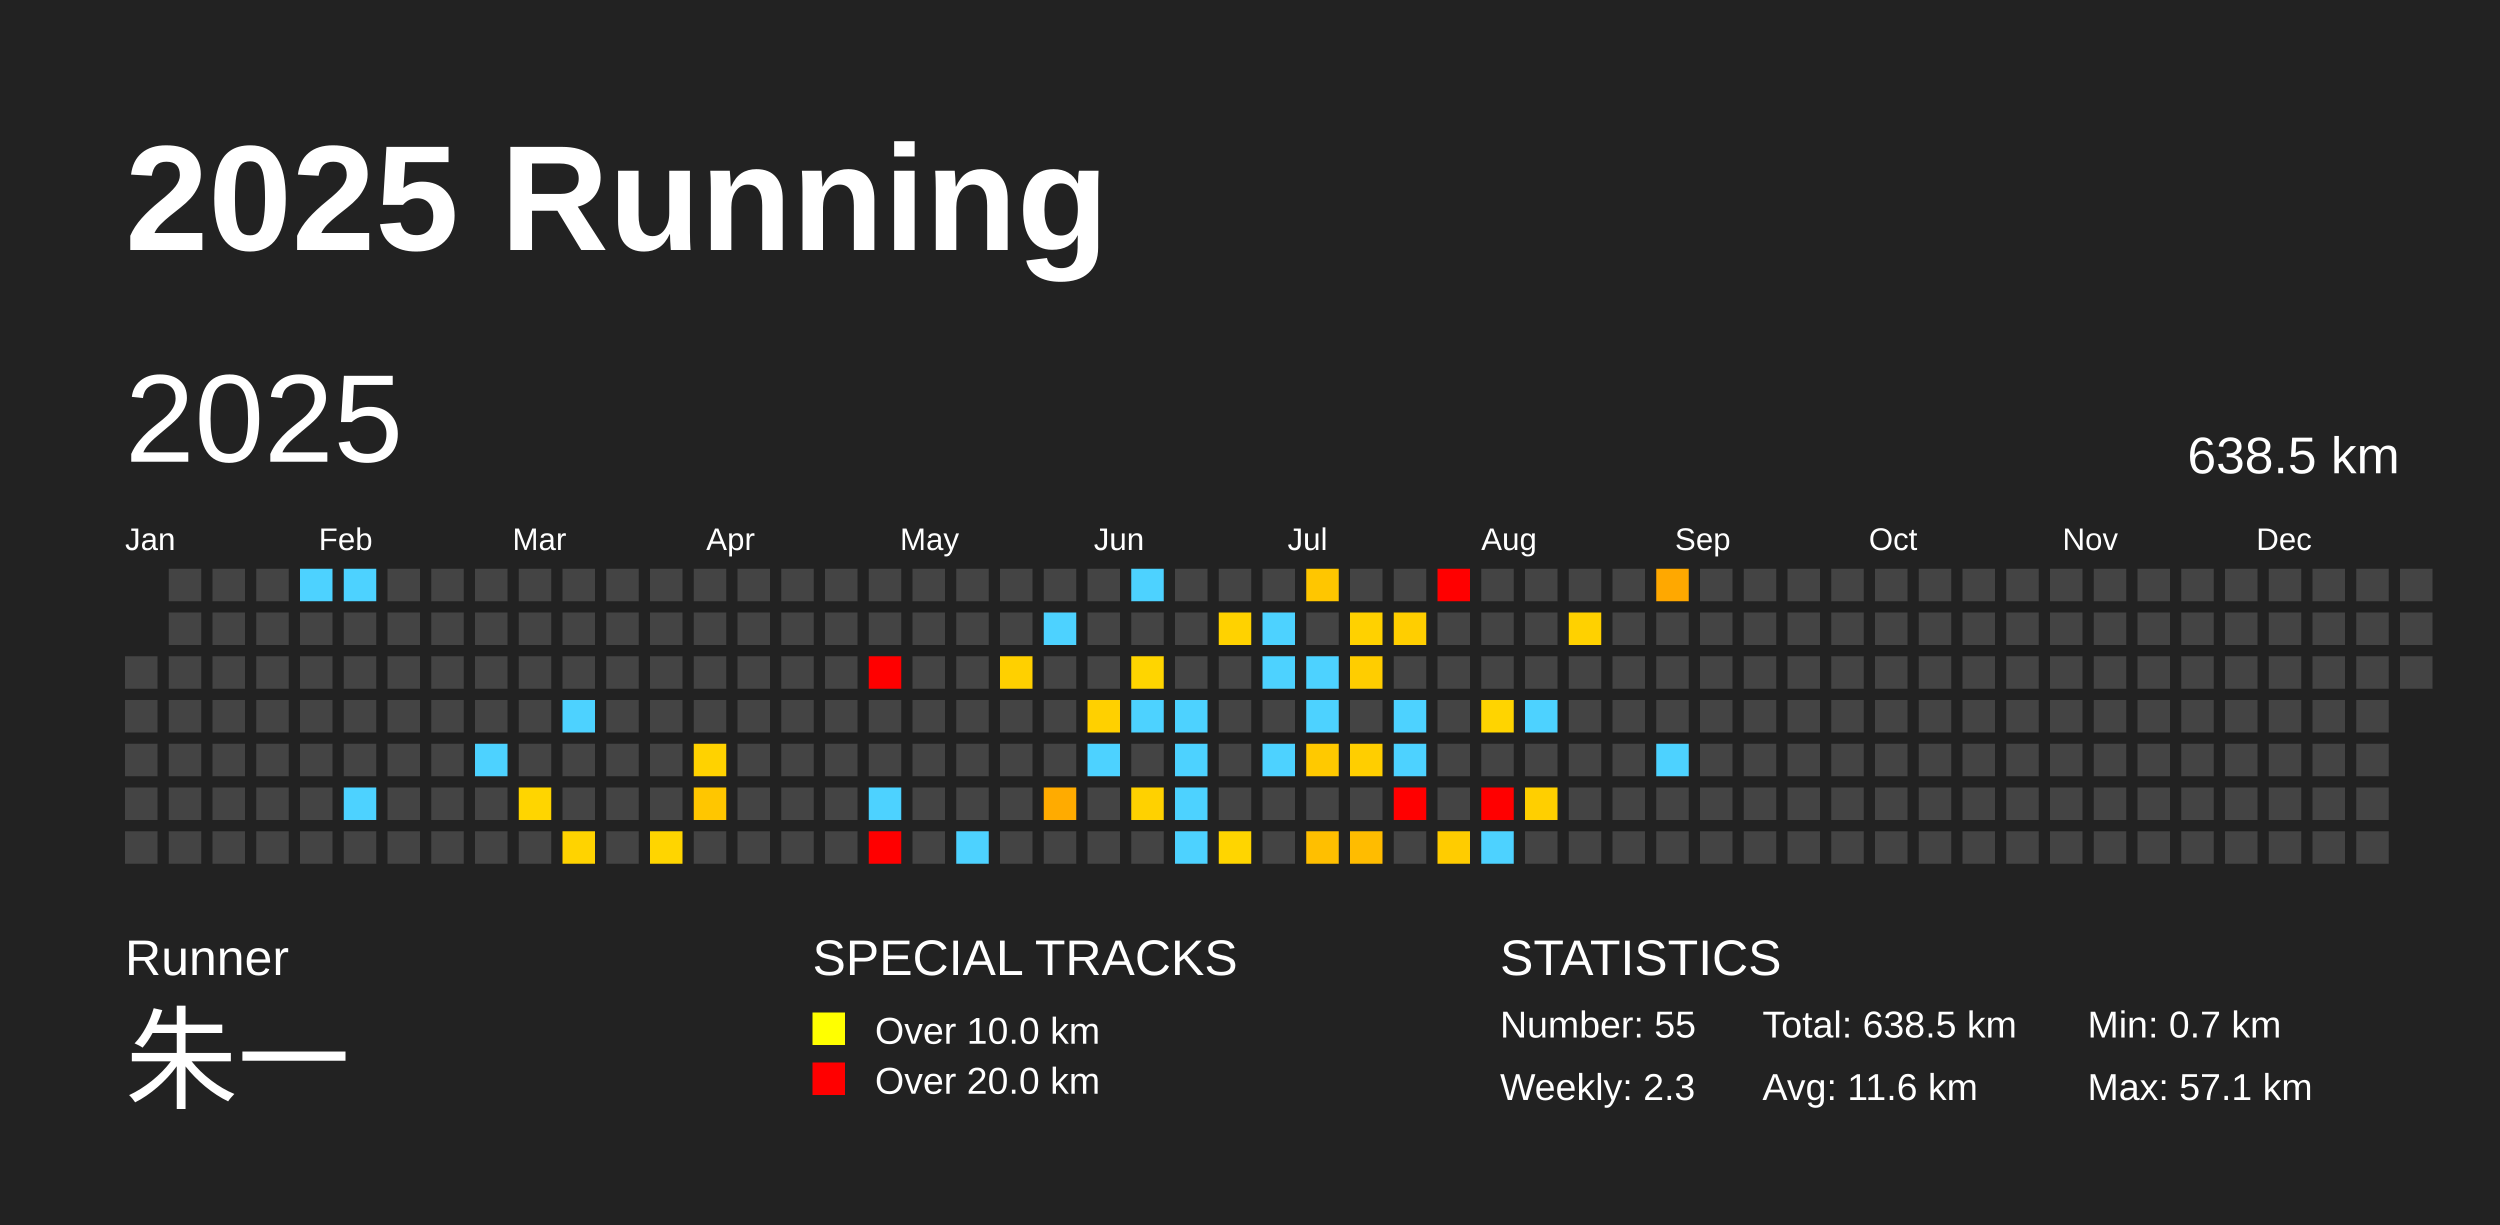
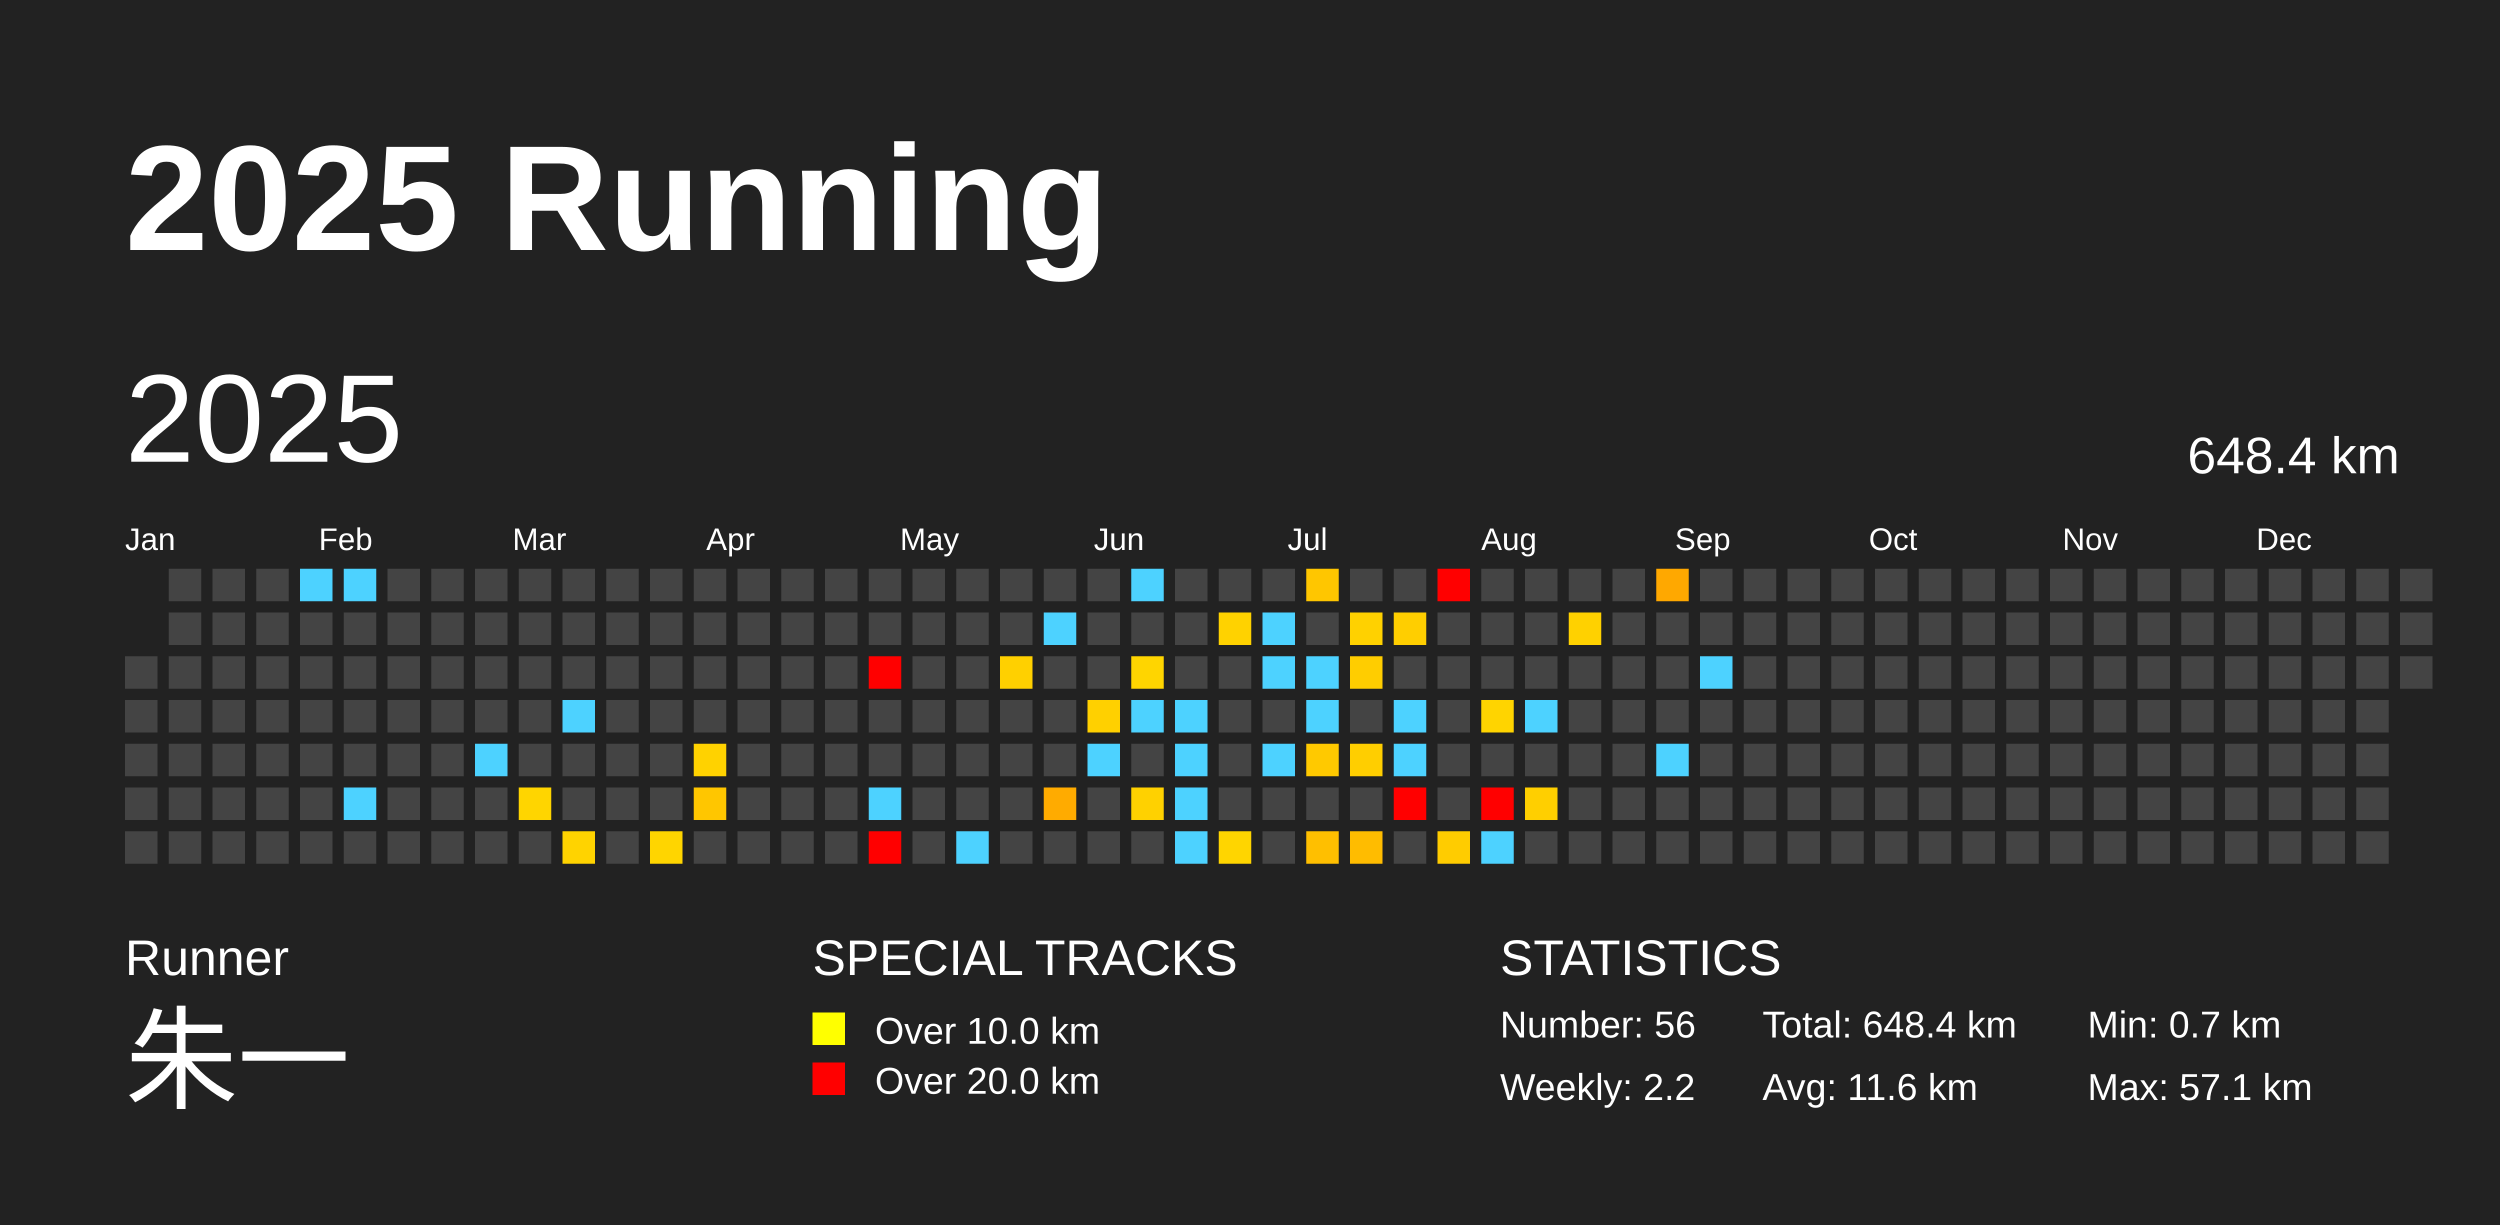
<svg xmlns="http://www.w3.org/2000/svg" baseProfile="full" height="98mm" version="1.1" viewBox="0,0,200,98" width="200mm">
  <defs />
  <rect fill="#222222" height="98" width="200" x="0" y="0" />
  <text fill="#FFFFFF" style="font-size:12px; font-family:Arial; font-weight:bold;" x="10" y="20">2025 Running</text>
  <text fill="#FFFFFF" style="font-size:4px; font-family:Arial" x="10" y="78">Runner</text>
  <text fill="#FFFFFF" style="font-size:9px; font-family:Arial" x="10" y="88">朱一</text>
  <text fill="#FFFFFF" style="font-size:4px; font-family:Arial" x="65" y="78">SPECIAL TRACKS</text>
  <rect fill="yellow" height="2.6" width="2.6" x="65" y="81" />
  <text fill="#FFFFFF" style="font-size:3px; font-family:Arial" x="70" y="83.5">Over 10.0 km</text>
  <rect fill="red" height="2.6" width="2.6" x="65" y="85" />
  <text fill="#FFFFFF" style="font-size:3px; font-family:Arial" x="70" y="87.5">Over 20.0 km</text>
  <text fill="#FFFFFF" style="font-size:4px; font-family:Arial" x="120" y="78">STATISTICS</text>
-   <text fill="#FFFFFF" style="font-size:3px; font-family:Arial" x="120" y="83">Number: 55</text>
-   <text fill="#FFFFFF" style="font-size:3px; font-family:Arial" x="120" y="88">Weekly: 2.3</text>
-   <text fill="#FFFFFF" style="font-size:3px; font-family:Arial" x="141" y="83">Total: 638.5 km</text>
+   <text fill="#FFFFFF" style="font-size:3px; font-family:Arial" x="120" y="83">Number: 56</text>
+   <text fill="#FFFFFF" style="font-size:3px; font-family:Arial" x="120" y="88">Weekly: 2.2</text>
+   <text fill="#FFFFFF" style="font-size:3px; font-family:Arial" x="141" y="83">Total: 648.4 km</text>
  <text fill="#FFFFFF" style="font-size:3px; font-family:Arial" x="141" y="88">Avg: 11.6 km</text>
  <text fill="#FFFFFF" style="font-size:3px; font-family:Arial" x="167" y="83">Min: 0.7 km</text>
  <text fill="#FFFFFF" style="font-size:3px; font-family:Arial" x="167" y="88">Max: 57.1 km</text>
  <text dominant-baseline="hanging" fill="#FFFFFF" style="font-size:10.0px; font-family:Arial;" x="10" y="30">2025</text>
-   <text dominant-baseline="hanging" fill="#FFFFFF" style="font-size:4.125px; font-family:Arial;" x="175" y="35">638.5 km</text>
+   <text dominant-baseline="hanging" fill="#FFFFFF" style="font-size:4.125px; font-family:Arial;" x="175" y="35">648.4 km</text>
  <text fill="#FFFFFF" style="font-size:2.5px; font-family:Arial" x="10.0" y="44">Jan</text>
  <text fill="#FFFFFF" style="font-size:2.5px; font-family:Arial" x="25.5" y="44">Feb</text>
  <text fill="#FFFFFF" style="font-size:2.5px; font-family:Arial" x="41.0" y="44">Mar</text>
  <text fill="#FFFFFF" style="font-size:2.5px; font-family:Arial" x="56.5" y="44">Apr</text>
  <text fill="#FFFFFF" style="font-size:2.5px; font-family:Arial" x="72.0" y="44">May</text>
  <text fill="#FFFFFF" style="font-size:2.5px; font-family:Arial" x="87.5" y="44">Jun</text>
  <text fill="#FFFFFF" style="font-size:2.5px; font-family:Arial" x="103.0" y="44">Jul</text>
  <text fill="#FFFFFF" style="font-size:2.5px; font-family:Arial" x="118.5" y="44">Aug</text>
  <text fill="#FFFFFF" style="font-size:2.5px; font-family:Arial" x="134.0" y="44">Sep</text>
  <text fill="#FFFFFF" style="font-size:2.5px; font-family:Arial" x="149.5" y="44">Oct</text>
  <text fill="#FFFFFF" style="font-size:2.5px; font-family:Arial" x="165.0" y="44">Nov</text>
  <text fill="#FFFFFF" style="font-size:2.5px; font-family:Arial" x="180.5" y="44">Dec</text>
  <rect fill="#444444" height="2.6" width="2.6" x="10.0" y="52.5" />
  <rect fill="#444444" height="2.6" width="2.6" x="10.0" y="56.0" />
  <rect fill="#444444" height="2.6" width="2.6" x="10.0" y="59.5" />
  <rect fill="#444444" height="2.6" width="2.6" x="10.0" y="63.0" />
  <rect fill="#444444" height="2.6" width="2.6" x="10.0" y="66.5" />
  <rect fill="#444444" height="2.6" width="2.6" x="13.5" y="45.5" />
  <rect fill="#444444" height="2.6" width="2.6" x="13.5" y="49.0" />
  <rect fill="#444444" height="2.6" width="2.6" x="13.5" y="52.5" />
  <rect fill="#444444" height="2.6" width="2.6" x="13.5" y="56.0" />
  <rect fill="#444444" height="2.6" width="2.6" x="13.5" y="59.5" />
  <rect fill="#444444" height="2.6" width="2.6" x="13.5" y="63.0" />
  <rect fill="#444444" height="2.6" width="2.6" x="13.5" y="66.5" />
  <rect fill="#444444" height="2.6" width="2.6" x="17.0" y="45.5" />
  <rect fill="#444444" height="2.6" width="2.6" x="17.0" y="49.0" />
  <rect fill="#444444" height="2.6" width="2.6" x="17.0" y="52.5" />
  <rect fill="#444444" height="2.6" width="2.6" x="17.0" y="56.0" />
  <rect fill="#444444" height="2.6" width="2.6" x="17.0" y="59.5" />
  <rect fill="#444444" height="2.6" width="2.6" x="17.0" y="63.0" />
  <rect fill="#444444" height="2.6" width="2.6" x="17.0" y="66.5" />
  <rect fill="#444444" height="2.6" width="2.6" x="20.5" y="45.5" />
  <rect fill="#444444" height="2.6" width="2.6" x="20.5" y="49.0" />
  <rect fill="#444444" height="2.6" width="2.6" x="20.5" y="52.5" />
  <rect fill="#444444" height="2.6" width="2.6" x="20.5" y="56.0" />
  <rect fill="#444444" height="2.6" width="2.6" x="20.5" y="59.5" />
  <rect fill="#444444" height="2.6" width="2.6" x="20.5" y="63.0" />
  <rect fill="#444444" height="2.6" width="2.6" x="20.5" y="66.5" />
  <rect fill="#4dd2ff" height="2.6" width="2.6" x="24.0" y="45.5" />
  <rect fill="#444444" height="2.6" width="2.6" x="24.0" y="49.0" />
  <rect fill="#444444" height="2.6" width="2.6" x="24.0" y="52.5" />
  <rect fill="#444444" height="2.6" width="2.6" x="24.0" y="56.0" />
  <rect fill="#444444" height="2.6" width="2.6" x="24.0" y="59.5" />
  <rect fill="#444444" height="2.6" width="2.6" x="24.0" y="63.0" />
  <rect fill="#444444" height="2.6" width="2.6" x="24.0" y="66.5" />
  <rect fill="#4dd2ff" height="2.6" width="2.6" x="27.5" y="45.5" />
  <rect fill="#444444" height="2.6" width="2.6" x="27.5" y="49.0" />
  <rect fill="#444444" height="2.6" width="2.6" x="27.5" y="52.5" />
  <rect fill="#444444" height="2.6" width="2.6" x="27.5" y="56.0" />
  <rect fill="#444444" height="2.6" width="2.6" x="27.5" y="59.5" />
  <rect fill="#4dd2ff" height="2.6" width="2.6" x="27.5" y="63.0" />
  <rect fill="#444444" height="2.6" width="2.6" x="27.5" y="66.5" />
  <rect fill="#444444" height="2.6" width="2.6" x="31.0" y="45.5" />
  <rect fill="#444444" height="2.6" width="2.6" x="31.0" y="49.0" />
  <rect fill="#444444" height="2.6" width="2.6" x="31.0" y="52.5" />
  <rect fill="#444444" height="2.6" width="2.6" x="31.0" y="56.0" />
  <rect fill="#444444" height="2.6" width="2.6" x="31.0" y="59.5" />
  <rect fill="#444444" height="2.6" width="2.6" x="31.0" y="63.0" />
  <rect fill="#444444" height="2.6" width="2.6" x="31.0" y="66.5" />
  <rect fill="#444444" height="2.6" width="2.6" x="34.5" y="45.5" />
  <rect fill="#444444" height="2.6" width="2.6" x="34.5" y="49.0" />
  <rect fill="#444444" height="2.6" width="2.6" x="34.5" y="52.5" />
  <rect fill="#444444" height="2.6" width="2.6" x="34.5" y="56.0" />
  <rect fill="#444444" height="2.6" width="2.6" x="34.5" y="59.5" />
  <rect fill="#444444" height="2.6" width="2.6" x="34.5" y="63.0" />
  <rect fill="#444444" height="2.6" width="2.6" x="34.5" y="66.5" />
  <rect fill="#444444" height="2.6" width="2.6" x="38.0" y="45.5" />
  <rect fill="#444444" height="2.6" width="2.6" x="38.0" y="49.0" />
  <rect fill="#444444" height="2.6" width="2.6" x="38.0" y="52.5" />
  <rect fill="#444444" height="2.6" width="2.6" x="38.0" y="56.0" />
  <rect fill="#4dd2ff" height="2.6" width="2.6" x="38.0" y="59.5" />
  <rect fill="#444444" height="2.6" width="2.6" x="38.0" y="63.0" />
  <rect fill="#444444" height="2.6" width="2.6" x="38.0" y="66.5" />
  <rect fill="#444444" height="2.6" width="2.6" x="41.5" y="45.5" />
  <rect fill="#444444" height="2.6" width="2.6" x="41.5" y="49.0" />
  <rect fill="#444444" height="2.6" width="2.6" x="41.5" y="52.5" />
  <rect fill="#444444" height="2.6" width="2.6" x="41.5" y="56.0" />
  <rect fill="#444444" height="2.6" width="2.6" x="41.5" y="59.5" />
  <rect fill="#ffd500" height="2.6" width="2.6" x="41.5" y="63.0" />
  <rect fill="#444444" height="2.6" width="2.6" x="41.5" y="66.5" />
  <rect fill="#444444" height="2.6" width="2.6" x="45.0" y="45.5" />
  <rect fill="#444444" height="2.6" width="2.6" x="45.0" y="49.0" />
  <rect fill="#444444" height="2.6" width="2.6" x="45.0" y="52.5" />
  <rect fill="#4dd2ff" height="2.6" width="2.6" x="45.0" y="56.0" />
  <rect fill="#444444" height="2.6" width="2.6" x="45.0" y="59.5" />
  <rect fill="#444444" height="2.6" width="2.6" x="45.0" y="63.0" />
  <rect fill="#ffd300" height="2.6" width="2.6" x="45.0" y="66.5" />
  <rect fill="#444444" height="2.6" width="2.6" x="48.5" y="45.5" />
  <rect fill="#444444" height="2.6" width="2.6" x="48.5" y="49.0" />
  <rect fill="#444444" height="2.6" width="2.6" x="48.5" y="52.5" />
  <rect fill="#444444" height="2.6" width="2.6" x="48.5" y="56.0" />
  <rect fill="#444444" height="2.6" width="2.6" x="48.5" y="59.5" />
  <rect fill="#444444" height="2.6" width="2.6" x="48.5" y="63.0" />
  <rect fill="#444444" height="2.6" width="2.6" x="48.5" y="66.5" />
  <rect fill="#444444" height="2.6" width="2.6" x="52.0" y="45.5" />
  <rect fill="#444444" height="2.6" width="2.6" x="52.0" y="49.0" />
  <rect fill="#444444" height="2.6" width="2.6" x="52.0" y="52.5" />
  <rect fill="#444444" height="2.6" width="2.6" x="52.0" y="56.0" />
  <rect fill="#444444" height="2.6" width="2.6" x="52.0" y="59.5" />
  <rect fill="#444444" height="2.6" width="2.6" x="52.0" y="63.0" />
  <rect fill="#ffd500" height="2.6" width="2.6" x="52.0" y="66.5" />
  <rect fill="#444444" height="2.6" width="2.6" x="55.5" y="45.5" />
  <rect fill="#444444" height="2.6" width="2.6" x="55.5" y="49.0" />
  <rect fill="#444444" height="2.6" width="2.6" x="55.5" y="52.5" />
  <rect fill="#444444" height="2.6" width="2.6" x="55.5" y="56.0" />
  <rect fill="#ffd200" height="2.6" width="2.6" x="55.5" y="59.5" />
  <rect fill="#ffc600" height="2.6" width="2.6" x="55.5" y="63.0" />
  <rect fill="#444444" height="2.6" width="2.6" x="55.5" y="66.5" />
  <rect fill="#444444" height="2.6" width="2.6" x="59.0" y="45.5" />
  <rect fill="#444444" height="2.6" width="2.6" x="59.0" y="49.0" />
  <rect fill="#444444" height="2.6" width="2.6" x="59.0" y="52.5" />
  <rect fill="#444444" height="2.6" width="2.6" x="59.0" y="56.0" />
  <rect fill="#444444" height="2.6" width="2.6" x="59.0" y="59.5" />
  <rect fill="#444444" height="2.6" width="2.6" x="59.0" y="63.0" />
  <rect fill="#444444" height="2.6" width="2.6" x="59.0" y="66.5" />
  <rect fill="#444444" height="2.6" width="2.6" x="62.5" y="45.5" />
  <rect fill="#444444" height="2.6" width="2.6" x="62.5" y="49.0" />
  <rect fill="#444444" height="2.6" width="2.6" x="62.5" y="52.5" />
  <rect fill="#444444" height="2.6" width="2.6" x="62.5" y="56.0" />
  <rect fill="#444444" height="2.6" width="2.6" x="62.5" y="59.5" />
  <rect fill="#444444" height="2.6" width="2.6" x="62.5" y="63.0" />
  <rect fill="#444444" height="2.6" width="2.6" x="62.5" y="66.5" />
  <rect fill="#444444" height="2.6" width="2.6" x="66.0" y="45.5" />
  <rect fill="#444444" height="2.6" width="2.6" x="66.0" y="49.0" />
  <rect fill="#444444" height="2.6" width="2.6" x="66.0" y="52.5" />
  <rect fill="#444444" height="2.6" width="2.6" x="66.0" y="56.0" />
  <rect fill="#444444" height="2.6" width="2.6" x="66.0" y="59.5" />
  <rect fill="#444444" height="2.6" width="2.6" x="66.0" y="63.0" />
  <rect fill="#444444" height="2.6" width="2.6" x="66.0" y="66.5" />
  <rect fill="#444444" height="2.6" width="2.6" x="69.5" y="45.5" />
  <rect fill="#444444" height="2.6" width="2.6" x="69.5" y="49.0" />
  <rect fill="red" height="2.6" width="2.6" x="69.5" y="52.5" />
  <rect fill="#444444" height="2.6" width="2.6" x="69.5" y="56.0" />
  <rect fill="#444444" height="2.6" width="2.6" x="69.5" y="59.5" />
  <rect fill="#4dd2ff" height="2.6" width="2.6" x="69.5" y="63.0" />
  <rect fill="red" height="2.6" width="2.6" x="69.5" y="66.5" />
  <rect fill="#444444" height="2.6" width="2.6" x="73.0" y="45.5" />
  <rect fill="#444444" height="2.6" width="2.6" x="73.0" y="49.0" />
  <rect fill="#444444" height="2.6" width="2.6" x="73.0" y="52.5" />
  <rect fill="#444444" height="2.6" width="2.6" x="73.0" y="56.0" />
  <rect fill="#444444" height="2.6" width="2.6" x="73.0" y="59.5" />
  <rect fill="#444444" height="2.6" width="2.6" x="73.0" y="63.0" />
  <rect fill="#444444" height="2.6" width="2.6" x="73.0" y="66.5" />
  <rect fill="#444444" height="2.6" width="2.6" x="76.5" y="45.5" />
  <rect fill="#444444" height="2.6" width="2.6" x="76.5" y="49.0" />
  <rect fill="#444444" height="2.6" width="2.6" x="76.5" y="52.5" />
  <rect fill="#444444" height="2.6" width="2.6" x="76.5" y="56.0" />
  <rect fill="#444444" height="2.6" width="2.6" x="76.5" y="59.5" />
  <rect fill="#444444" height="2.6" width="2.6" x="76.5" y="63.0" />
  <rect fill="#4dd2ff" height="2.6" width="2.6" x="76.5" y="66.5" />
  <rect fill="#444444" height="2.6" width="2.6" x="80.0" y="45.5" />
  <rect fill="#444444" height="2.6" width="2.6" x="80.0" y="49.0" />
  <rect fill="#ffd000" height="2.6" width="2.6" x="80.0" y="52.5" />
  <rect fill="#444444" height="2.6" width="2.6" x="80.0" y="56.0" />
  <rect fill="#444444" height="2.6" width="2.6" x="80.0" y="59.5" />
  <rect fill="#444444" height="2.6" width="2.6" x="80.0" y="63.0" />
  <rect fill="#444444" height="2.6" width="2.6" x="80.0" y="66.5" />
  <rect fill="#444444" height="2.6" width="2.6" x="83.5" y="45.5" />
  <rect fill="#4dd2ff" height="2.6" width="2.6" x="83.5" y="49.0" />
  <rect fill="#444444" height="2.6" width="2.6" x="83.5" y="52.5" />
  <rect fill="#444444" height="2.6" width="2.6" x="83.5" y="56.0" />
  <rect fill="#444444" height="2.6" width="2.6" x="83.5" y="59.5" />
  <rect fill="#ffab00" height="2.6" width="2.6" x="83.5" y="63.0" />
  <rect fill="#444444" height="2.6" width="2.6" x="83.5" y="66.5" />
  <rect fill="#444444" height="2.6" width="2.6" x="87.0" y="45.5" />
  <rect fill="#444444" height="2.6" width="2.6" x="87.0" y="49.0" />
  <rect fill="#444444" height="2.6" width="2.6" x="87.0" y="52.5" />
  <rect fill="#ffd000" height="2.6" width="2.6" x="87.0" y="56.0" />
  <rect fill="#4dd2ff" height="2.6" width="2.6" x="87.0" y="59.5" />
  <rect fill="#444444" height="2.6" width="2.6" x="87.0" y="63.0" />
  <rect fill="#444444" height="2.6" width="2.6" x="87.0" y="66.5" />
  <rect fill="#4dd2ff" height="2.6" width="2.6" x="90.5" y="45.5" />
  <rect fill="#444444" height="2.6" width="2.6" x="90.5" y="49.0" />
  <rect fill="#ffd500" height="2.6" width="2.6" x="90.5" y="52.5" />
  <rect fill="#4dd2ff" height="2.6" width="2.6" x="90.5" y="56.0" />
  <rect fill="#444444" height="2.6" width="2.6" x="90.5" y="59.5" />
  <rect fill="#ffd100" height="2.6" width="2.6" x="90.5" y="63.0" />
  <rect fill="#444444" height="2.6" width="2.6" x="90.5" y="66.5" />
  <rect fill="#444444" height="2.6" width="2.6" x="94.0" y="45.5" />
  <rect fill="#444444" height="2.6" width="2.6" x="94.0" y="49.0" />
  <rect fill="#444444" height="2.6" width="2.6" x="94.0" y="52.5" />
  <rect fill="#4dd2ff" height="2.6" width="2.6" x="94.0" y="56.0" />
  <rect fill="#4dd2ff" height="2.6" width="2.6" x="94.0" y="59.5" />
  <rect fill="#4dd2ff" height="2.6" width="2.6" x="94.0" y="63.0" />
  <rect fill="#4dd2ff" height="2.6" width="2.6" x="94.0" y="66.5" />
  <rect fill="#444444" height="2.6" width="2.6" x="97.5" y="45.5" />
  <rect fill="#ffd200" height="2.6" width="2.6" x="97.5" y="49.0" />
  <rect fill="#444444" height="2.6" width="2.6" x="97.5" y="52.5" />
  <rect fill="#444444" height="2.6" width="2.6" x="97.5" y="56.0" />
  <rect fill="#444444" height="2.6" width="2.6" x="97.5" y="59.5" />
  <rect fill="#444444" height="2.6" width="2.6" x="97.5" y="63.0" />
  <rect fill="#ffd500" height="2.6" width="2.6" x="97.5" y="66.5" />
  <rect fill="#444444" height="2.6" width="2.6" x="101.0" y="45.5" />
  <rect fill="#4dd2ff" height="2.6" width="2.6" x="101.0" y="49.0" />
  <rect fill="#4dd2ff" height="2.6" width="2.6" x="101.0" y="52.5" />
  <rect fill="#444444" height="2.6" width="2.6" x="101.0" y="56.0" />
  <rect fill="#4dd2ff" height="2.6" width="2.6" x="101.0" y="59.5" />
  <rect fill="#444444" height="2.6" width="2.6" x="101.0" y="63.0" />
  <rect fill="#444444" height="2.6" width="2.6" x="101.0" y="66.5" />
  <rect fill="#ffc600" height="2.6" width="2.6" x="104.5" y="45.5" />
  <rect fill="#444444" height="2.6" width="2.6" x="104.5" y="49.0" />
  <rect fill="#4dd2ff" height="2.6" width="2.6" x="104.5" y="52.5" />
  <rect fill="#4dd2ff" height="2.6" width="2.6" x="104.5" y="56.0" />
  <rect fill="#ffc900" height="2.6" width="2.6" x="104.5" y="59.5" />
  <rect fill="#444444" height="2.6" width="2.6" x="104.5" y="63.0" />
  <rect fill="#ffbf00" height="2.6" width="2.6" x="104.5" y="66.5" />
  <rect fill="#444444" height="2.6" width="2.6" x="108.0" y="45.5" />
  <rect fill="#ffd100" height="2.6" width="2.6" x="108.0" y="49.0" />
  <rect fill="#ffcd00" height="2.6" width="2.6" x="108.0" y="52.5" />
  <rect fill="#444444" height="2.6" width="2.6" x="108.0" y="56.0" />
  <rect fill="#ffce00" height="2.6" width="2.6" x="108.0" y="59.5" />
  <rect fill="#444444" height="2.6" width="2.6" x="108.0" y="63.0" />
  <rect fill="#ffbc00" height="2.6" width="2.6" x="108.0" y="66.5" />
  <rect fill="#444444" height="2.6" width="2.6" x="111.5" y="45.5" />
  <rect fill="#ffce00" height="2.6" width="2.6" x="111.5" y="49.0" />
  <rect fill="#444444" height="2.6" width="2.6" x="111.5" y="52.5" />
  <rect fill="#4dd2ff" height="2.6" width="2.6" x="111.5" y="56.0" />
  <rect fill="#4dd2ff" height="2.6" width="2.6" x="111.5" y="59.5" />
  <rect fill="red" height="2.6" width="2.6" x="111.5" y="63.0" />
  <rect fill="#444444" height="2.6" width="2.6" x="111.5" y="66.5" />
  <rect fill="red" height="2.6" width="2.6" x="115.0" y="45.5" />
  <rect fill="#444444" height="2.6" width="2.6" x="115.0" y="49.0" />
  <rect fill="#444444" height="2.6" width="2.6" x="115.0" y="52.5" />
  <rect fill="#444444" height="2.6" width="2.6" x="115.0" y="56.0" />
  <rect fill="#444444" height="2.6" width="2.6" x="115.0" y="59.5" />
  <rect fill="#444444" height="2.6" width="2.6" x="115.0" y="63.0" />
  <rect fill="#ffcc00" height="2.6" width="2.6" x="115.0" y="66.5" />
  <rect fill="#444444" height="2.6" width="2.6" x="118.5" y="45.5" />
  <rect fill="#444444" height="2.6" width="2.6" x="118.5" y="49.0" />
  <rect fill="#444444" height="2.6" width="2.6" x="118.5" y="52.5" />
  <rect fill="#ffd400" height="2.6" width="2.6" x="118.5" y="56.0" />
  <rect fill="#444444" height="2.6" width="2.6" x="118.5" y="59.5" />
  <rect fill="red" height="2.6" width="2.6" x="118.5" y="63.0" />
  <rect fill="#4dd2ff" height="2.6" width="2.6" x="118.5" y="66.5" />
  <rect fill="#444444" height="2.6" width="2.6" x="122.0" y="45.5" />
  <rect fill="#444444" height="2.6" width="2.6" x="122.0" y="49.0" />
  <rect fill="#444444" height="2.6" width="2.6" x="122.0" y="52.5" />
  <rect fill="#4dd2ff" height="2.6" width="2.6" x="122.0" y="56.0" />
  <rect fill="#444444" height="2.6" width="2.6" x="122.0" y="59.5" />
  <rect fill="#ffcf00" height="2.6" width="2.6" x="122.0" y="63.0" />
  <rect fill="#444444" height="2.6" width="2.6" x="122.0" y="66.5" />
  <rect fill="#444444" height="2.6" width="2.6" x="125.5" y="45.5" />
  <rect fill="#ffd100" height="2.6" width="2.6" x="125.5" y="49.0" />
  <rect fill="#444444" height="2.6" width="2.6" x="125.5" y="52.5" />
  <rect fill="#444444" height="2.6" width="2.6" x="125.5" y="56.0" />
  <rect fill="#444444" height="2.6" width="2.6" x="125.5" y="59.5" />
  <rect fill="#444444" height="2.6" width="2.6" x="125.5" y="63.0" />
  <rect fill="#444444" height="2.6" width="2.6" x="125.5" y="66.5" />
  <rect fill="#444444" height="2.6" width="2.6" x="129.0" y="45.5" />
  <rect fill="#444444" height="2.6" width="2.6" x="129.0" y="49.0" />
  <rect fill="#444444" height="2.6" width="2.6" x="129.0" y="52.5" />
  <rect fill="#444444" height="2.6" width="2.6" x="129.0" y="56.0" />
  <rect fill="#444444" height="2.6" width="2.6" x="129.0" y="59.5" />
  <rect fill="#444444" height="2.6" width="2.6" x="129.0" y="63.0" />
  <rect fill="#444444" height="2.6" width="2.6" x="129.0" y="66.5" />
  <rect fill="#ffa800" height="2.6" width="2.6" x="132.5" y="45.5" />
  <rect fill="#444444" height="2.6" width="2.6" x="132.5" y="49.0" />
  <rect fill="#444444" height="2.6" width="2.6" x="132.5" y="52.5" />
  <rect fill="#444444" height="2.6" width="2.6" x="132.5" y="56.0" />
  <rect fill="#4dd2ff" height="2.6" width="2.6" x="132.5" y="59.5" />
  <rect fill="#444444" height="2.6" width="2.6" x="132.5" y="63.0" />
  <rect fill="#444444" height="2.6" width="2.6" x="132.5" y="66.5" />
  <rect fill="#444444" height="2.6" width="2.6" x="136.0" y="45.5" />
  <rect fill="#444444" height="2.6" width="2.6" x="136.0" y="49.0" />
-   <rect fill="#444444" height="2.6" width="2.6" x="136.0" y="52.5" />
+   <rect fill="#4dd2ff" height="2.6" width="2.6" x="136.0" y="52.5" />
  <rect fill="#444444" height="2.6" width="2.6" x="136.0" y="56.0" />
  <rect fill="#444444" height="2.6" width="2.6" x="136.0" y="59.5" />
  <rect fill="#444444" height="2.6" width="2.6" x="136.0" y="63.0" />
  <rect fill="#444444" height="2.6" width="2.6" x="136.0" y="66.5" />
  <rect fill="#444444" height="2.6" width="2.6" x="139.5" y="45.5" />
  <rect fill="#444444" height="2.6" width="2.6" x="139.5" y="49.0" />
  <rect fill="#444444" height="2.6" width="2.6" x="139.5" y="52.5" />
  <rect fill="#444444" height="2.6" width="2.6" x="139.5" y="56.0" />
  <rect fill="#444444" height="2.6" width="2.6" x="139.5" y="59.5" />
  <rect fill="#444444" height="2.6" width="2.6" x="139.5" y="63.0" />
  <rect fill="#444444" height="2.6" width="2.6" x="139.5" y="66.5" />
  <rect fill="#444444" height="2.6" width="2.6" x="143.0" y="45.5" />
  <rect fill="#444444" height="2.6" width="2.6" x="143.0" y="49.0" />
  <rect fill="#444444" height="2.6" width="2.6" x="143.0" y="52.5" />
  <rect fill="#444444" height="2.6" width="2.6" x="143.0" y="56.0" />
  <rect fill="#444444" height="2.6" width="2.6" x="143.0" y="59.5" />
  <rect fill="#444444" height="2.6" width="2.6" x="143.0" y="63.0" />
  <rect fill="#444444" height="2.6" width="2.6" x="143.0" y="66.5" />
  <rect fill="#444444" height="2.6" width="2.6" x="146.5" y="45.5" />
  <rect fill="#444444" height="2.6" width="2.6" x="146.5" y="49.0" />
  <rect fill="#444444" height="2.6" width="2.6" x="146.5" y="52.5" />
  <rect fill="#444444" height="2.6" width="2.6" x="146.5" y="56.0" />
  <rect fill="#444444" height="2.6" width="2.6" x="146.5" y="59.5" />
  <rect fill="#444444" height="2.6" width="2.6" x="146.5" y="63.0" />
  <rect fill="#444444" height="2.6" width="2.6" x="146.5" y="66.5" />
  <rect fill="#444444" height="2.6" width="2.6" x="150.0" y="45.5" />
  <rect fill="#444444" height="2.6" width="2.6" x="150.0" y="49.0" />
  <rect fill="#444444" height="2.6" width="2.6" x="150.0" y="52.5" />
  <rect fill="#444444" height="2.6" width="2.6" x="150.0" y="56.0" />
  <rect fill="#444444" height="2.6" width="2.6" x="150.0" y="59.5" />
  <rect fill="#444444" height="2.6" width="2.6" x="150.0" y="63.0" />
  <rect fill="#444444" height="2.6" width="2.6" x="150.0" y="66.5" />
  <rect fill="#444444" height="2.6" width="2.6" x="153.5" y="45.5" />
  <rect fill="#444444" height="2.6" width="2.6" x="153.5" y="49.0" />
  <rect fill="#444444" height="2.6" width="2.6" x="153.5" y="52.5" />
  <rect fill="#444444" height="2.6" width="2.6" x="153.5" y="56.0" />
  <rect fill="#444444" height="2.6" width="2.6" x="153.5" y="59.5" />
  <rect fill="#444444" height="2.6" width="2.6" x="153.5" y="63.0" />
  <rect fill="#444444" height="2.6" width="2.6" x="153.5" y="66.5" />
  <rect fill="#444444" height="2.6" width="2.6" x="157.0" y="45.5" />
  <rect fill="#444444" height="2.6" width="2.6" x="157.0" y="49.0" />
  <rect fill="#444444" height="2.6" width="2.6" x="157.0" y="52.5" />
  <rect fill="#444444" height="2.6" width="2.6" x="157.0" y="56.0" />
  <rect fill="#444444" height="2.6" width="2.6" x="157.0" y="59.5" />
  <rect fill="#444444" height="2.6" width="2.6" x="157.0" y="63.0" />
  <rect fill="#444444" height="2.6" width="2.6" x="157.0" y="66.5" />
  <rect fill="#444444" height="2.6" width="2.6" x="160.5" y="45.5" />
  <rect fill="#444444" height="2.6" width="2.6" x="160.5" y="49.0" />
  <rect fill="#444444" height="2.6" width="2.6" x="160.5" y="52.5" />
  <rect fill="#444444" height="2.6" width="2.6" x="160.5" y="56.0" />
  <rect fill="#444444" height="2.6" width="2.6" x="160.5" y="59.5" />
  <rect fill="#444444" height="2.6" width="2.6" x="160.5" y="63.0" />
  <rect fill="#444444" height="2.6" width="2.6" x="160.5" y="66.5" />
  <rect fill="#444444" height="2.6" width="2.6" x="164.0" y="45.5" />
  <rect fill="#444444" height="2.6" width="2.6" x="164.0" y="49.0" />
  <rect fill="#444444" height="2.6" width="2.6" x="164.0" y="52.5" />
  <rect fill="#444444" height="2.6" width="2.6" x="164.0" y="56.0" />
  <rect fill="#444444" height="2.6" width="2.6" x="164.0" y="59.5" />
  <rect fill="#444444" height="2.6" width="2.6" x="164.0" y="63.0" />
  <rect fill="#444444" height="2.6" width="2.6" x="164.0" y="66.5" />
  <rect fill="#444444" height="2.6" width="2.6" x="167.5" y="45.5" />
  <rect fill="#444444" height="2.6" width="2.6" x="167.5" y="49.0" />
  <rect fill="#444444" height="2.6" width="2.6" x="167.5" y="52.5" />
  <rect fill="#444444" height="2.6" width="2.6" x="167.5" y="56.0" />
  <rect fill="#444444" height="2.6" width="2.6" x="167.5" y="59.5" />
  <rect fill="#444444" height="2.6" width="2.6" x="167.5" y="63.0" />
  <rect fill="#444444" height="2.6" width="2.6" x="167.5" y="66.5" />
  <rect fill="#444444" height="2.6" width="2.6" x="171.0" y="45.5" />
  <rect fill="#444444" height="2.6" width="2.6" x="171.0" y="49.0" />
  <rect fill="#444444" height="2.6" width="2.6" x="171.0" y="52.5" />
  <rect fill="#444444" height="2.6" width="2.6" x="171.0" y="56.0" />
  <rect fill="#444444" height="2.6" width="2.6" x="171.0" y="59.5" />
  <rect fill="#444444" height="2.6" width="2.6" x="171.0" y="63.0" />
  <rect fill="#444444" height="2.6" width="2.6" x="171.0" y="66.5" />
  <rect fill="#444444" height="2.6" width="2.6" x="174.5" y="45.5" />
  <rect fill="#444444" height="2.6" width="2.6" x="174.5" y="49.0" />
  <rect fill="#444444" height="2.6" width="2.6" x="174.5" y="52.5" />
  <rect fill="#444444" height="2.6" width="2.6" x="174.5" y="56.0" />
  <rect fill="#444444" height="2.6" width="2.6" x="174.5" y="59.5" />
  <rect fill="#444444" height="2.6" width="2.6" x="174.5" y="63.0" />
  <rect fill="#444444" height="2.6" width="2.6" x="174.5" y="66.5" />
  <rect fill="#444444" height="2.6" width="2.6" x="178.0" y="45.5" />
  <rect fill="#444444" height="2.6" width="2.6" x="178.0" y="49.0" />
  <rect fill="#444444" height="2.6" width="2.6" x="178.0" y="52.5" />
  <rect fill="#444444" height="2.6" width="2.6" x="178.0" y="56.0" />
  <rect fill="#444444" height="2.6" width="2.6" x="178.0" y="59.5" />
  <rect fill="#444444" height="2.6" width="2.6" x="178.0" y="63.0" />
  <rect fill="#444444" height="2.6" width="2.6" x="178.0" y="66.5" />
  <rect fill="#444444" height="2.6" width="2.6" x="181.5" y="45.5" />
  <rect fill="#444444" height="2.6" width="2.6" x="181.5" y="49.0" />
  <rect fill="#444444" height="2.6" width="2.6" x="181.5" y="52.5" />
  <rect fill="#444444" height="2.6" width="2.6" x="181.5" y="56.0" />
  <rect fill="#444444" height="2.6" width="2.6" x="181.5" y="59.5" />
  <rect fill="#444444" height="2.6" width="2.6" x="181.5" y="63.0" />
  <rect fill="#444444" height="2.6" width="2.6" x="181.5" y="66.5" />
  <rect fill="#444444" height="2.6" width="2.6" x="185.0" y="45.5" />
  <rect fill="#444444" height="2.6" width="2.6" x="185.0" y="49.0" />
  <rect fill="#444444" height="2.6" width="2.6" x="185.0" y="52.5" />
  <rect fill="#444444" height="2.6" width="2.6" x="185.0" y="56.0" />
  <rect fill="#444444" height="2.6" width="2.6" x="185.0" y="59.5" />
  <rect fill="#444444" height="2.6" width="2.6" x="185.0" y="63.0" />
  <rect fill="#444444" height="2.6" width="2.6" x="185.0" y="66.5" />
  <rect fill="#444444" height="2.6" width="2.6" x="188.5" y="45.5" />
  <rect fill="#444444" height="2.6" width="2.6" x="188.5" y="49.0" />
  <rect fill="#444444" height="2.6" width="2.6" x="188.5" y="52.5" />
  <rect fill="#444444" height="2.6" width="2.6" x="188.5" y="56.0" />
  <rect fill="#444444" height="2.6" width="2.6" x="188.5" y="59.5" />
  <rect fill="#444444" height="2.6" width="2.6" x="188.5" y="63.0" />
  <rect fill="#444444" height="2.6" width="2.6" x="188.5" y="66.5" />
  <rect fill="#444444" height="2.6" width="2.6" x="192.0" y="45.5" />
  <rect fill="#444444" height="2.6" width="2.6" x="192.0" y="49.0" />
  <rect fill="#444444" height="2.6" width="2.6" x="192.0" y="52.5" />
</svg>
